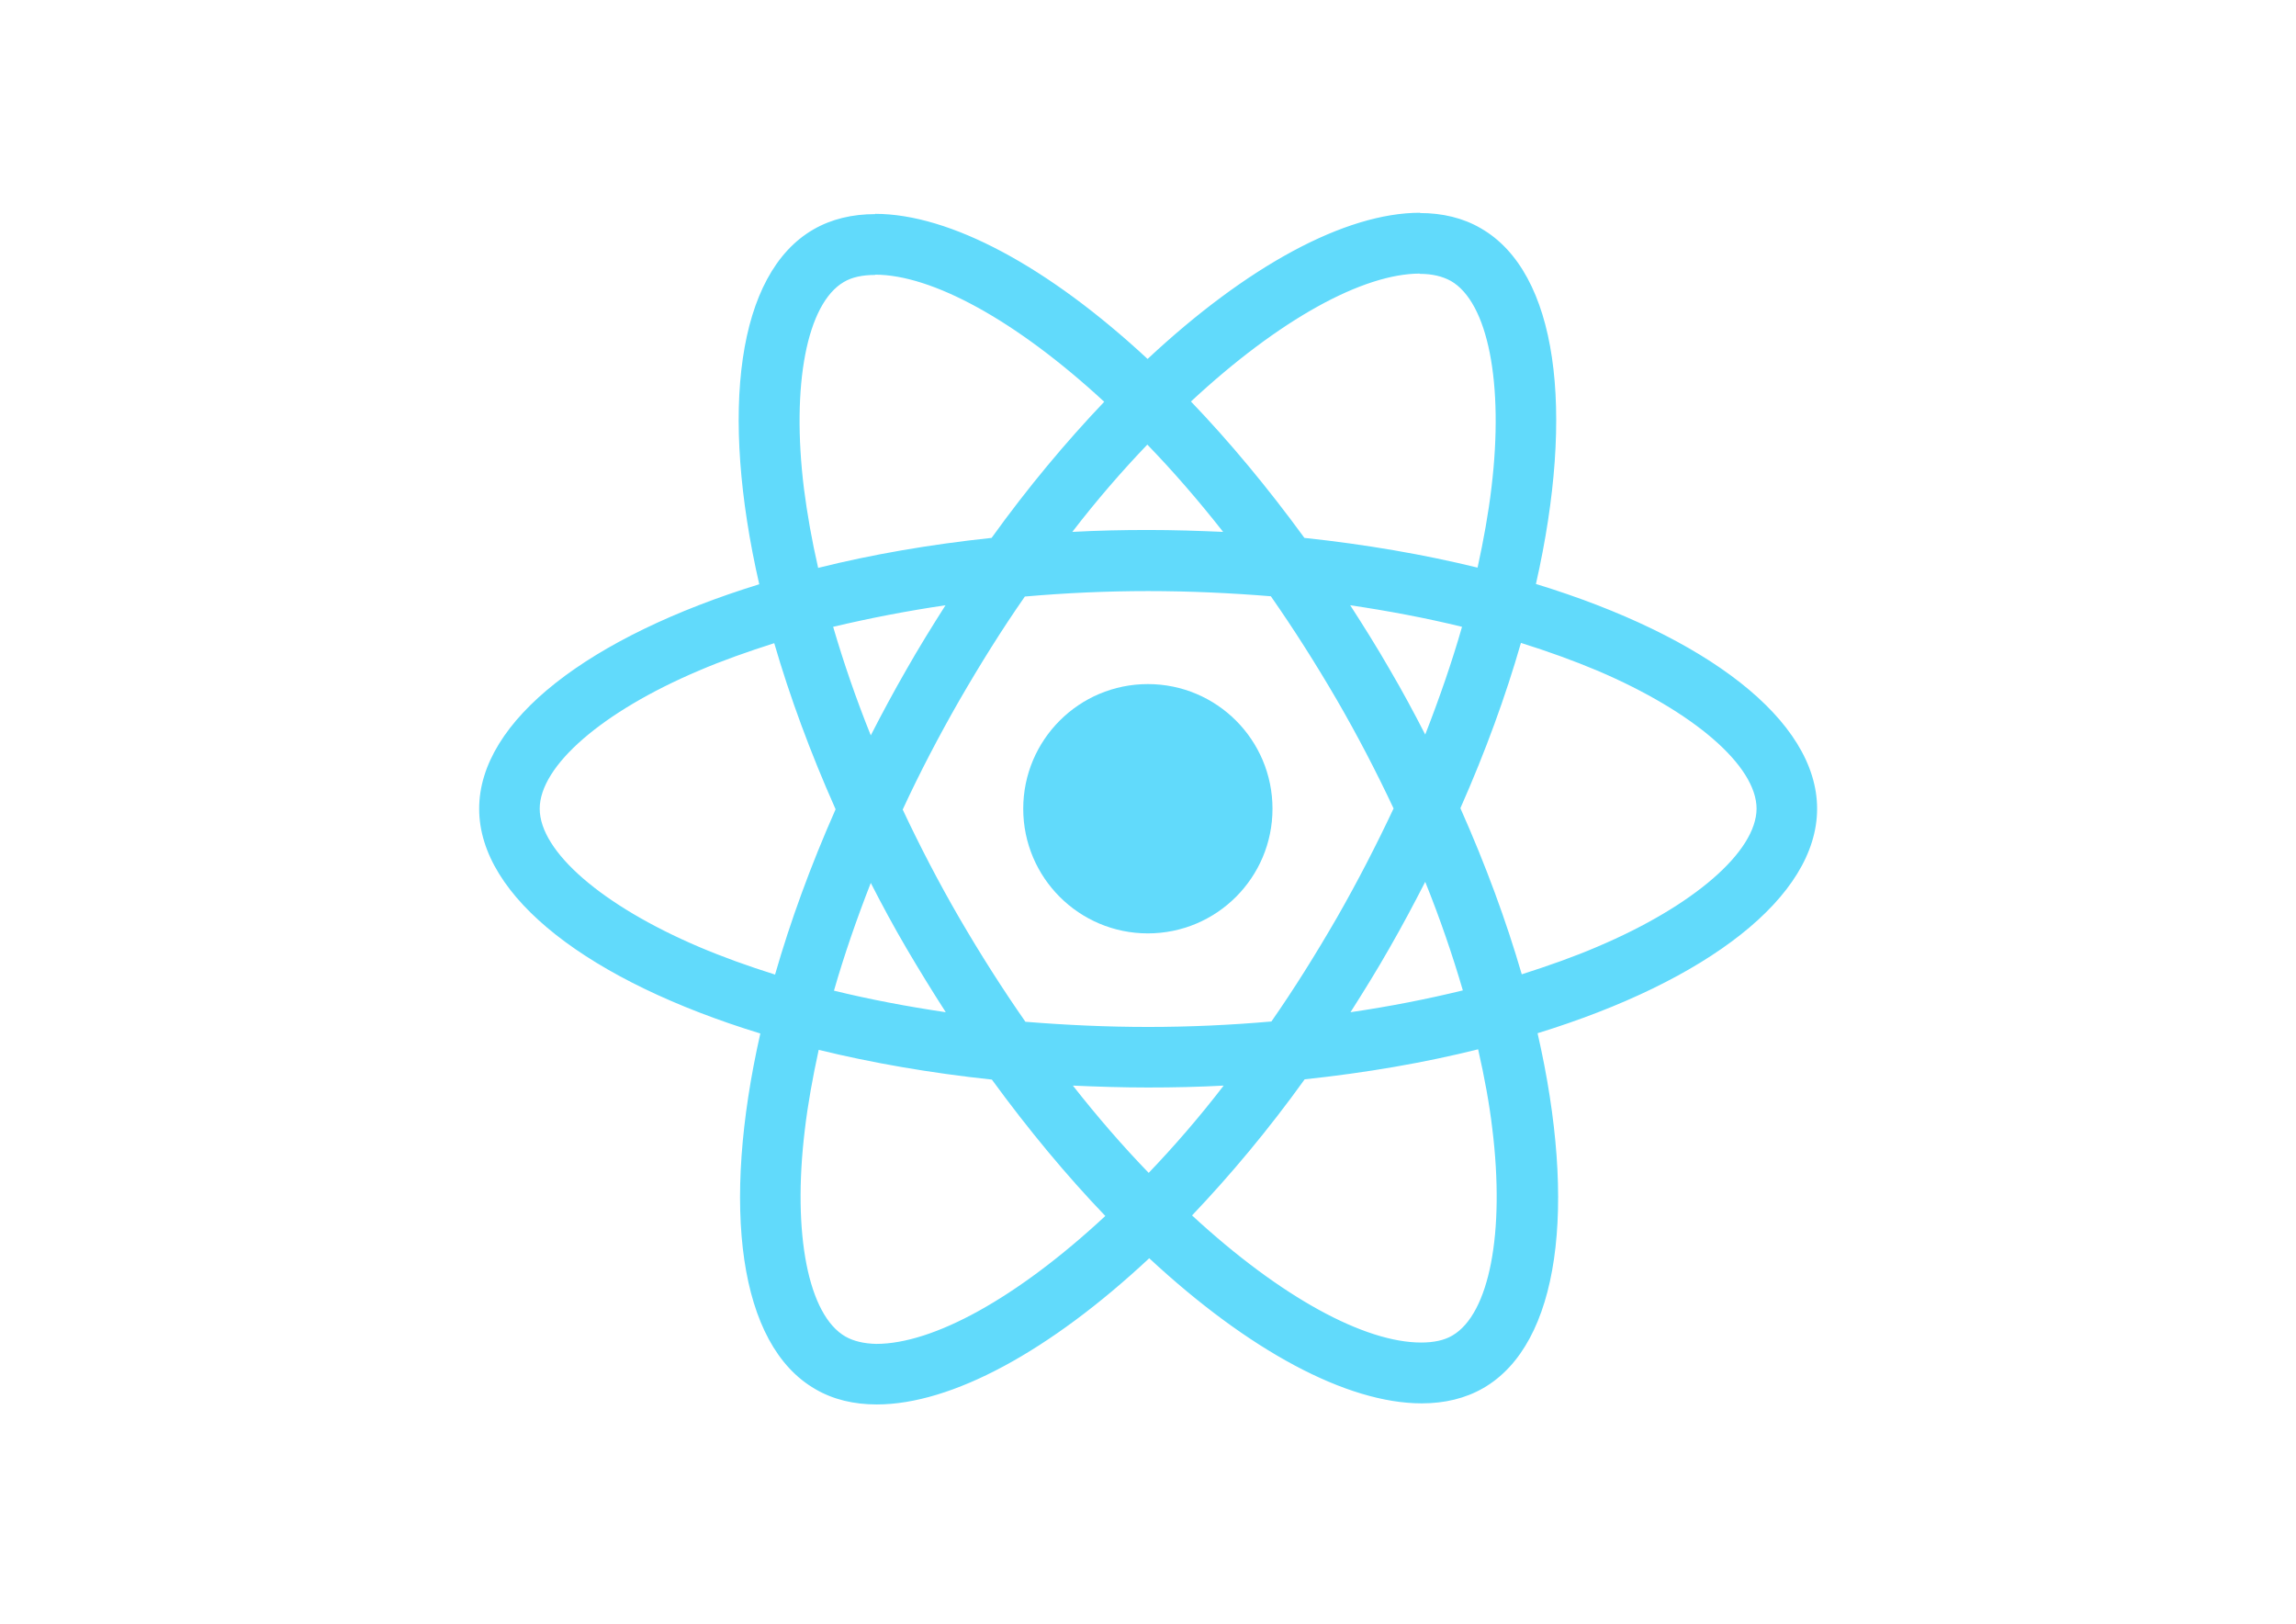
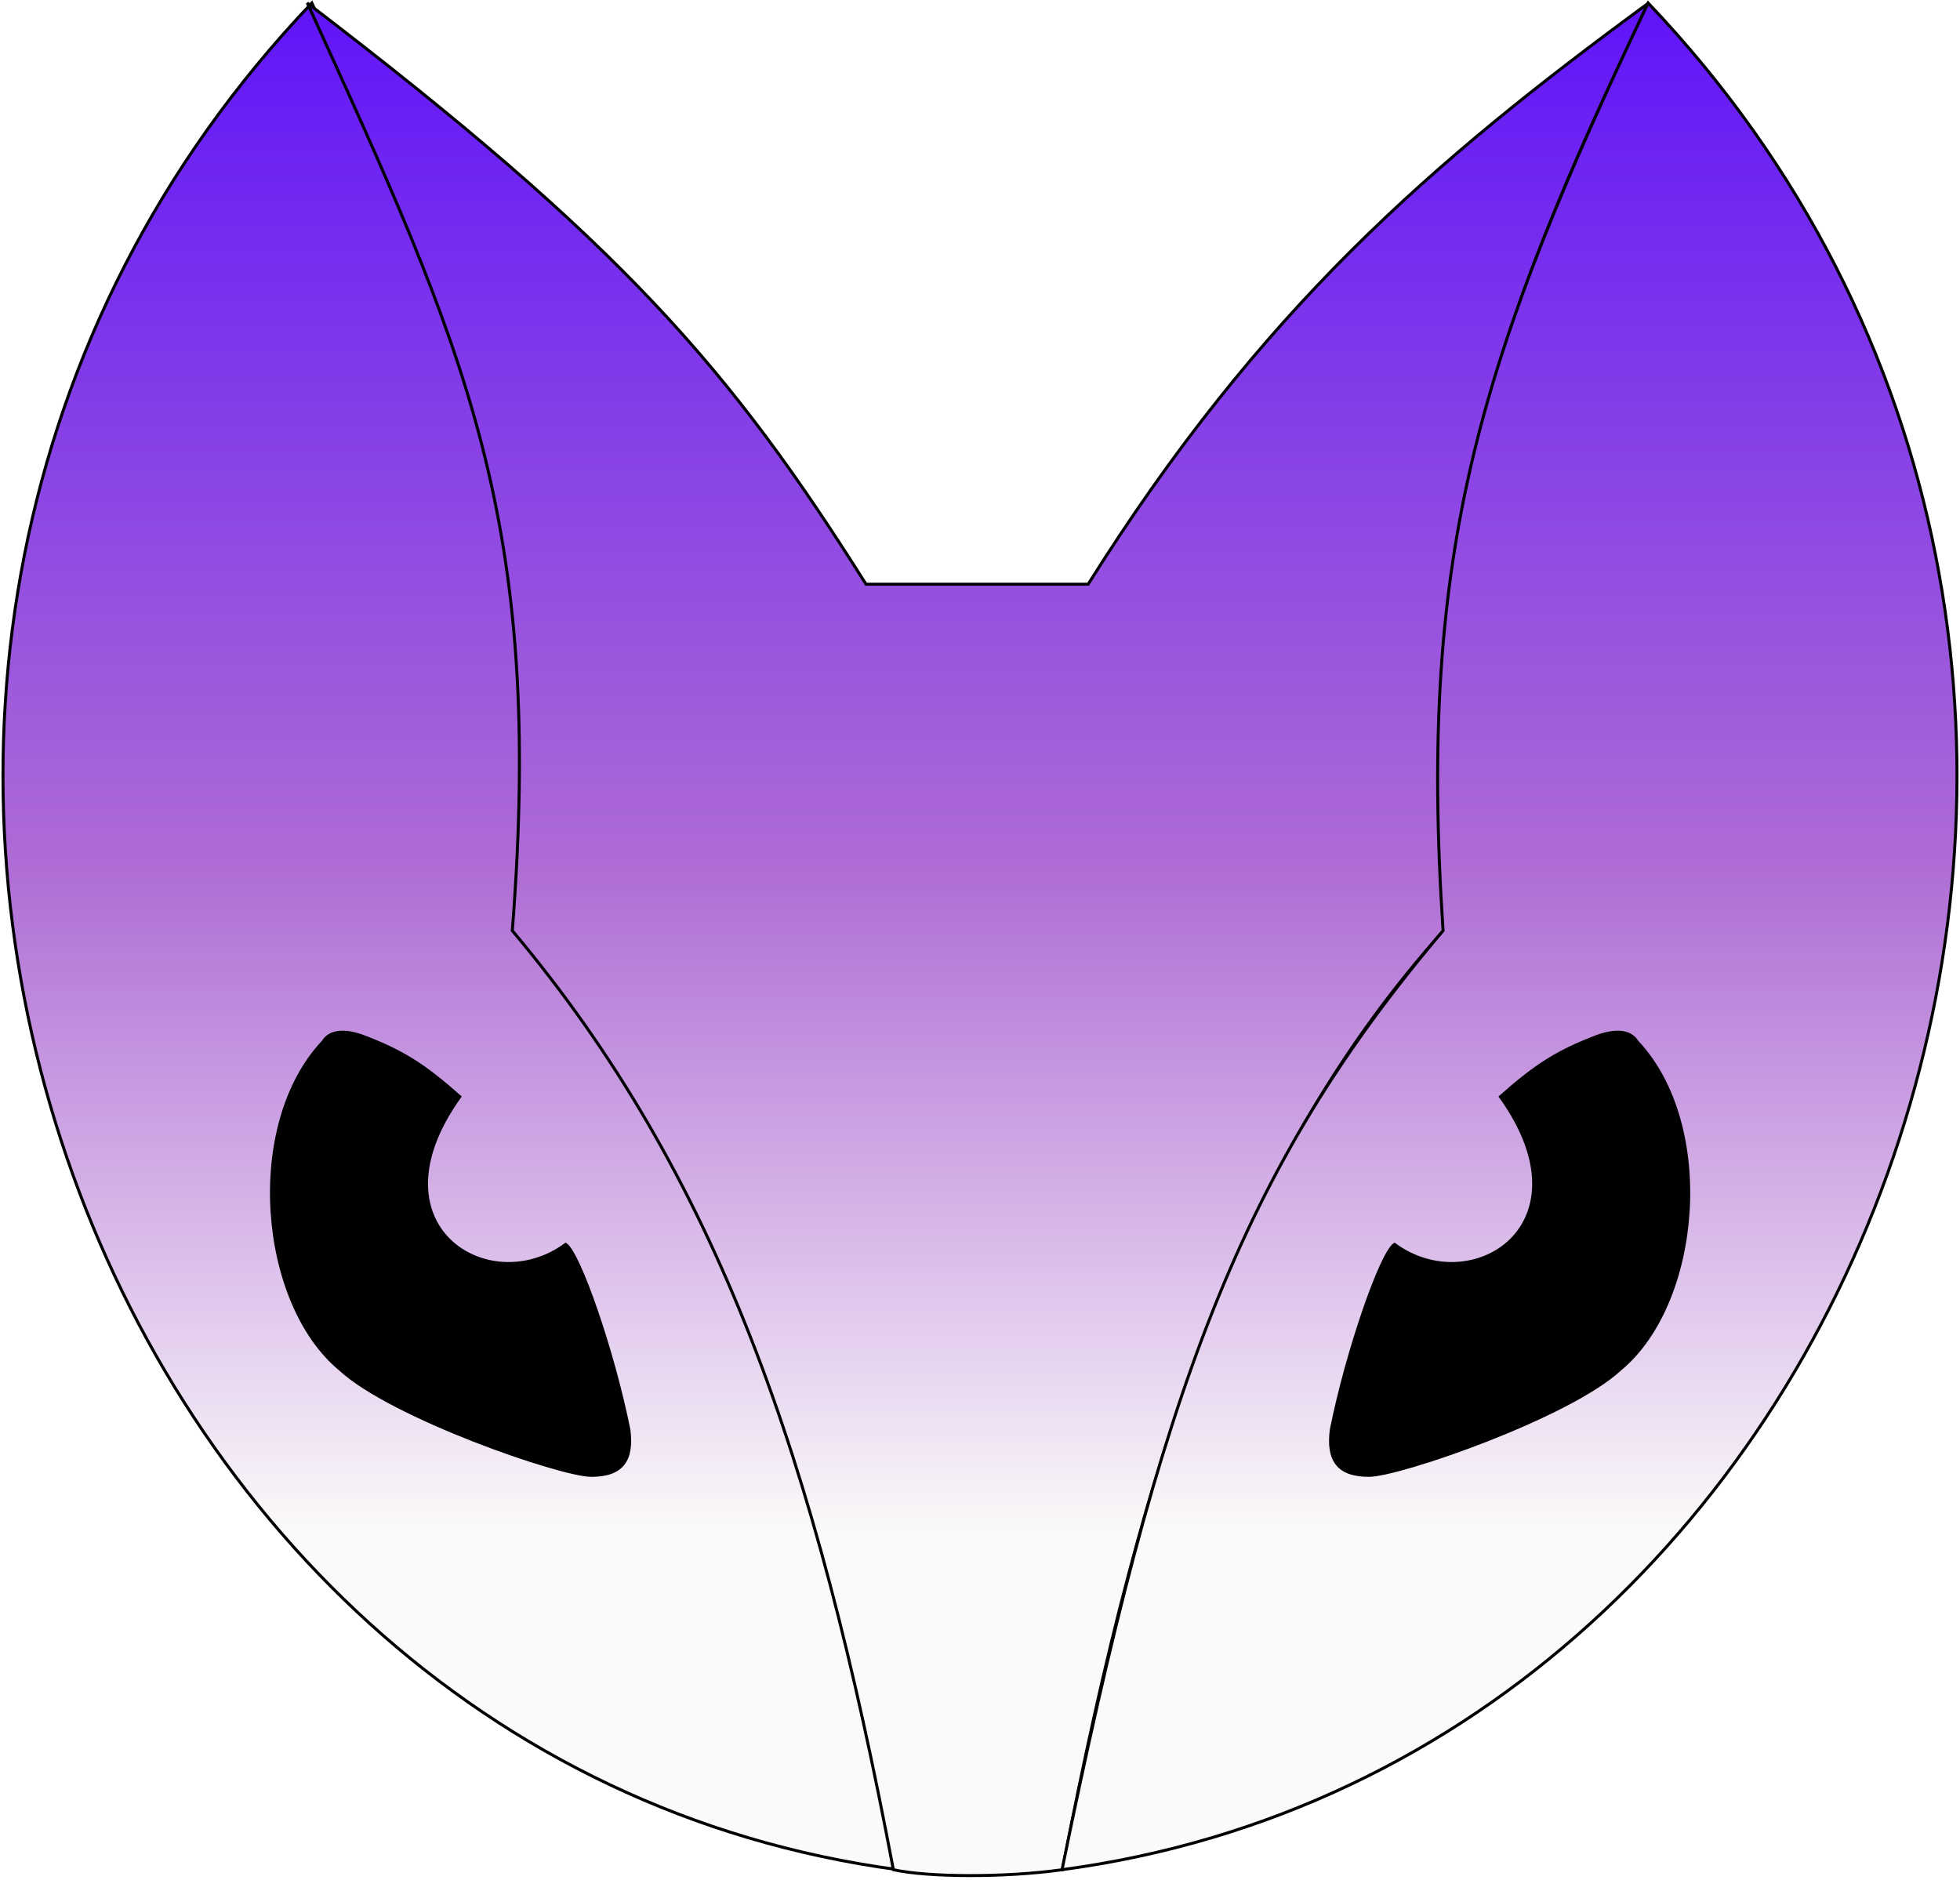
- <svg xmlns="http://www.w3.org/2000/svg" viewBox="0 0 841.9 595.3">
-   <g fill="#61DAFB">
-     <path d="M666.3 296.5c0-32.5-40.7-63.3-103.1-82.4 14.4-63.6 8-114.2-20.2-130.4-6.5-3.8-14.1-5.6-22.4-5.6v22.3c4.6 0 8.3.9 11.4 2.6 13.6 7.8 19.5 37.5 14.9 75.7-1.1 9.4-2.9 19.3-5.1 29.4-19.6-4.8-41-8.5-63.5-10.9-13.5-18.5-27.5-35.3-41.6-50 32.6-30.3 63.2-46.9 84-46.9V78c-27.5 0-63.5 19.6-99.9 53.6-36.4-33.8-72.4-53.2-99.9-53.2v22.3c20.7 0 51.4 16.5 84 46.6-14 14.7-28 31.4-41.3 49.9-22.6 2.4-44 6.1-63.6 11-2.3-10-4-19.7-5.2-29-4.7-38.2 1.1-67.9 14.6-75.8 3-1.8 6.9-2.6 11.5-2.6V78.5c-8.4 0-16 1.8-22.6 5.6-28.1 16.2-34.4 66.7-19.9 130.1-62.2 19.2-102.7 49.9-102.7 82.3 0 32.5 40.7 63.3 103.1 82.4-14.4 63.6-8 114.2 20.2 130.4 6.5 3.8 14.1 5.6 22.5 5.6 27.5 0 63.5-19.6 99.9-53.6 36.4 33.8 72.4 53.2 99.9 53.2 8.4 0 16-1.8 22.6-5.6 28.1-16.2 34.4-66.7 19.9-130.1 62-19.1 102.5-49.9 102.5-82.3zm-130.2-66.7c-3.7 12.9-8.3 26.2-13.5 39.5-4.1-8-8.4-16-13.1-24-4.6-8-9.5-15.8-14.4-23.4 14.2 2.1 27.9 4.7 41 7.9zm-45.8 106.5c-7.8 13.5-15.8 26.3-24.1 38.2-14.9 1.3-30 2-45.2 2-15.1 0-30.2-.7-45-1.9-8.3-11.9-16.4-24.6-24.2-38-7.6-13.1-14.5-26.4-20.8-39.8 6.2-13.4 13.2-26.8 20.7-39.9 7.8-13.5 15.8-26.3 24.1-38.2 14.9-1.3 30-2 45.2-2 15.1 0 30.2.7 45 1.9 8.3 11.9 16.4 24.6 24.2 38 7.6 13.1 14.5 26.4 20.8 39.8-6.3 13.4-13.2 26.8-20.7 39.9zm32.3-13c5.4 13.4 10 26.8 13.8 39.8-13.1 3.2-26.9 5.9-41.2 8 4.9-7.7 9.8-15.6 14.4-23.7 4.6-8 8.9-16.1 13-24.1zM421.2 430c-9.3-9.6-18.6-20.3-27.8-32 9 .4 18.2.7 27.5.7 9.4 0 18.7-.2 27.8-.7-9 11.7-18.3 22.4-27.5 32zm-74.4-58.9c-14.2-2.1-27.9-4.7-41-7.9 3.7-12.9 8.3-26.2 13.5-39.5 4.1 8 8.4 16 13.1 24 4.7 8 9.5 15.8 14.4 23.4zM420.7 163c9.3 9.6 18.6 20.3 27.8 32-9-.4-18.2-.7-27.5-.7-9.4 0-18.7.2-27.8.7 9-11.7 18.3-22.4 27.5-32zm-74 58.9c-4.9 7.7-9.8 15.6-14.4 23.7-4.6 8-8.9 16-13 24-5.4-13.4-10-26.8-13.8-39.8 13.1-3.1 26.9-5.8 41.2-7.9zm-90.5 125.2c-35.4-15.1-58.3-34.9-58.3-50.6 0-15.7 22.9-35.6 58.3-50.6 8.6-3.7 18-7 27.7-10.1 5.7 19.6 13.2 40 22.5 60.9-9.2 20.8-16.6 41.1-22.2 60.6-9.9-3.1-19.3-6.5-28-10.2zM310 490c-13.6-7.8-19.5-37.5-14.9-75.7 1.1-9.4 2.9-19.3 5.1-29.4 19.6 4.8 41 8.5 63.5 10.9 13.5 18.5 27.5 35.3 41.6 50-32.6 30.3-63.2 46.9-84 46.9-4.5-.1-8.3-1-11.3-2.7zm237.2-76.2c4.7 38.2-1.1 67.9-14.6 75.8-3 1.8-6.9 2.6-11.5 2.6-20.7 0-51.4-16.5-84-46.6 14-14.7 28-31.4 41.3-49.9 22.6-2.4 44-6.1 63.6-11 2.3 10.1 4.1 19.8 5.2 29.1zm38.5-66.7c-8.6 3.7-18 7-27.7 10.1-5.7-19.6-13.2-40-22.5-60.9 9.2-20.8 16.6-41.1 22.2-60.6 9.9 3.1 19.3 6.5 28.1 10.2 35.4 15.1 58.3 34.9 58.3 50.6-.1 15.7-23 35.6-58.4 50.6zM320.8 78.4z" />
-     <circle cx="420.9" cy="296.5" r="45.7" />
-     <path d="M520.5 78.1z" />
-   </g>
+ <svg xmlns="http://www.w3.org/2000/svg" width="657" height="630" viewBox="0 0 657 630" fill="none">
+   <path d="M104.532 1C-103.952 219.945 23.207 589.622 300.987 626.738C268.144 465.898 241.404 392.371 173.263 311.965C181.854 183.137 160.184 118.419 104.532 1Z" fill="url(#paint0_linear_0_1)" />
+   <path d="M104.532 1C-103.952 219.945 23.207 589.622 300.987 626.738C268.144 465.898 241.404 392.371 173.263 311.965C181.854 183.137 160.184 118.419 104.532 1Z" stroke="black" />
+   <path d="M364.75 195.829H290.292C244.808 123.702 208.709 81.746 103 1C156.266 117.771 182.497 174.179 171.731 311.965C240.462 393.831 273.371 488.711 299.456 626.738C310.911 629.276 336.548 629.475 356.158 626.738C383.651 483.313 417.442 386.083 483.883 311.965C475.864 180.598 498.904 112.732 552.614 1C479.874 54.308 422.589 103.794 364.75 195.829Z" fill="url(#paint1_linear_0_1)" />
+   <path d="M364.75 195.829H290.292C244.808 123.702 208.709 81.746 103 1C156.266 117.771 182.497 174.179 171.731 311.965C240.462 393.831 273.371 488.711 299.456 626.738C310.911 629.276 336.548 629.475 356.158 626.738C383.651 483.313 417.442 386.083 483.883 311.965C475.864 180.598 498.904 112.732 552.614 1C479.874 54.308 422.589 103.794 364.75 195.829Z" stroke="black" />
+   <path d="M552.455 1C760.939 219.945 633.78 589.622 356 626.737C388.843 465.898 415.583 392.371 483.725 311.965C475.133 183.136 496.803 118.419 552.455 1Z" fill="url(#paint2_linear_0_1)" />
+   <path d="M552.455 1C760.939 219.945 633.78 589.622 356 626.737C388.843 465.898 415.583 392.371 483.725 311.965C475.133 183.136 496.803 118.419 552.455 1Z" stroke="black" />
+   <path d="M467.441 417.126C462.859 420.299 451.503 453.047 446.249 479.319C444.969 489.476 448.54 494.55 458.85 494.55C469.16 494.55 525.937 474.881 543.045 459.011C569.965 436.799 575.06 377.126 548.773 349.221C546.482 345.413 541.462 345.257 535.599 347.317C522.106 352.431 514.977 356.989 502.952 367.625C533.881 410.78 493.318 436.188 467.441 417.126Z" fill="black" />
+   <path d="M467.441 417.126C462.859 420.299 451.503 453.047 446.249 479.319C444.969 489.476 448.54 494.55 458.85 494.55C469.16 494.55 525.937 474.881 543.045 459.011C569.965 436.799 575.06 377.126 548.773 349.221C546.482 345.413 541.462 345.257 535.599 347.317C522.106 352.431 514.977 356.989 502.952 367.625C533.881 410.78 493.318 436.188 467.441 417.126Z" stroke="black" />
+   <path d="M189.626 417.126C194.208 420.299 205.564 453.047 210.818 479.319C212.098 489.476 208.527 494.55 198.217 494.55C187.907 494.55 131.13 474.881 114.022 459.011C87.102 436.799 82.006 377.126 108.294 349.221C110.585 345.413 115.604 345.257 121.468 347.317C134.96 352.431 142.09 356.989 154.115 367.625C123.186 410.78 163.748 436.188 189.626 417.126Z" fill="black" />
+   <path d="M189.626 417.126C194.208 420.299 205.564 453.047 210.818 479.319C212.098 489.476 208.527 494.55 198.217 494.55C187.907 494.55 131.13 474.881 114.022 459.011C87.102 436.799 82.006 377.126 108.294 349.221C110.585 345.413 115.604 345.257 121.468 347.317C134.96 352.431 142.09 356.989 154.115 367.625C123.186 410.78 163.748 436.188 189.626 417.126Z" stroke="black" />
+   <defs>
+     <linearGradient id="paint0_linear_0_1" x1="150.994" y1="1" x2="150.994" y2="626.738" gradientUnits="userSpaceOnUse">
+       <stop stop-color="#6014F9" />
+       <stop offset="0.46" stop-color="#AE6BD5" />
+       <stop offset="0.82" stop-color="#FBFAF9" />
+     </linearGradient>
+     <linearGradient id="paint1_linear_0_1" x1="327.807" y1="1" x2="327.807" y2="628.717" gradientUnits="userSpaceOnUse">
+       <stop stop-color="#6014F9" />
+       <stop offset="0.46" stop-color="#AE6BD5" />
+       <stop offset="0.82" stop-color="#FBFAF9" />
+     </linearGradient>
+     <linearGradient id="paint2_linear_0_1" x1="505.994" y1="1" x2="505.994" y2="626.737" gradientUnits="userSpaceOnUse">
+       <stop stop-color="#6014F9" />
+       <stop offset="0.46" stop-color="#AE6BD5" />
+       <stop offset="0.82" stop-color="#FBFAF9" />
+     </linearGradient>
+   </defs>
</svg>
